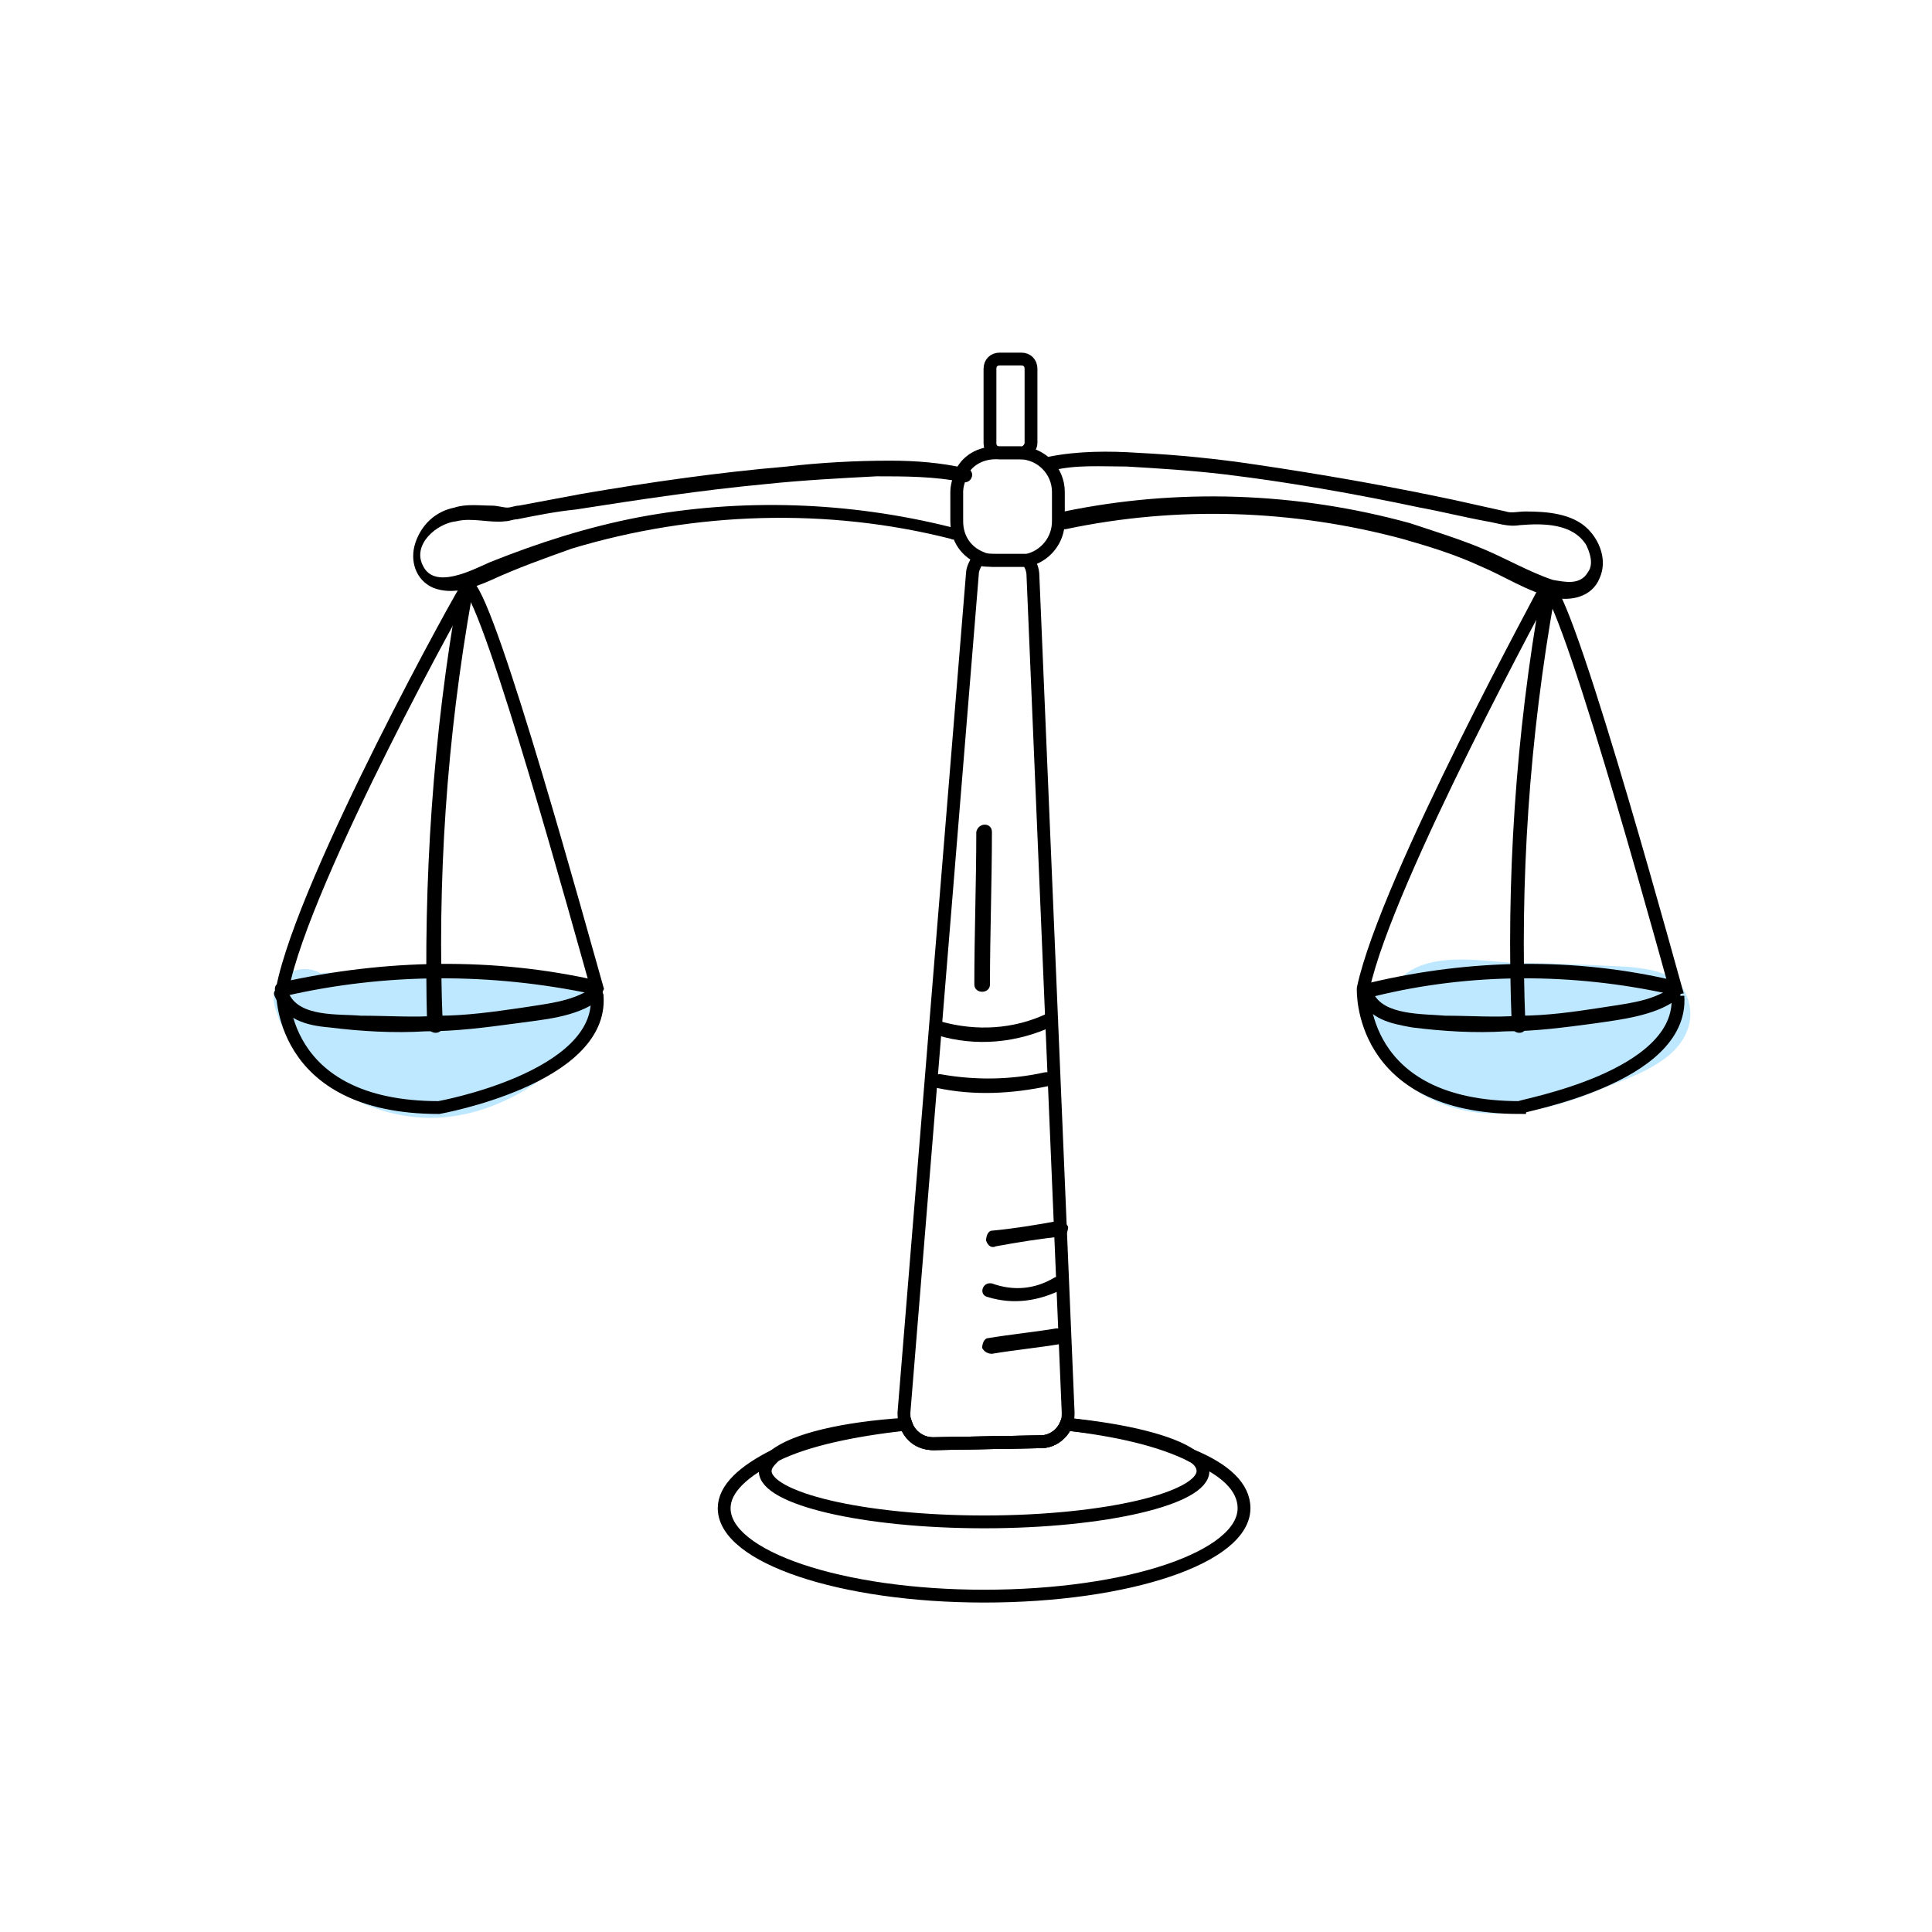
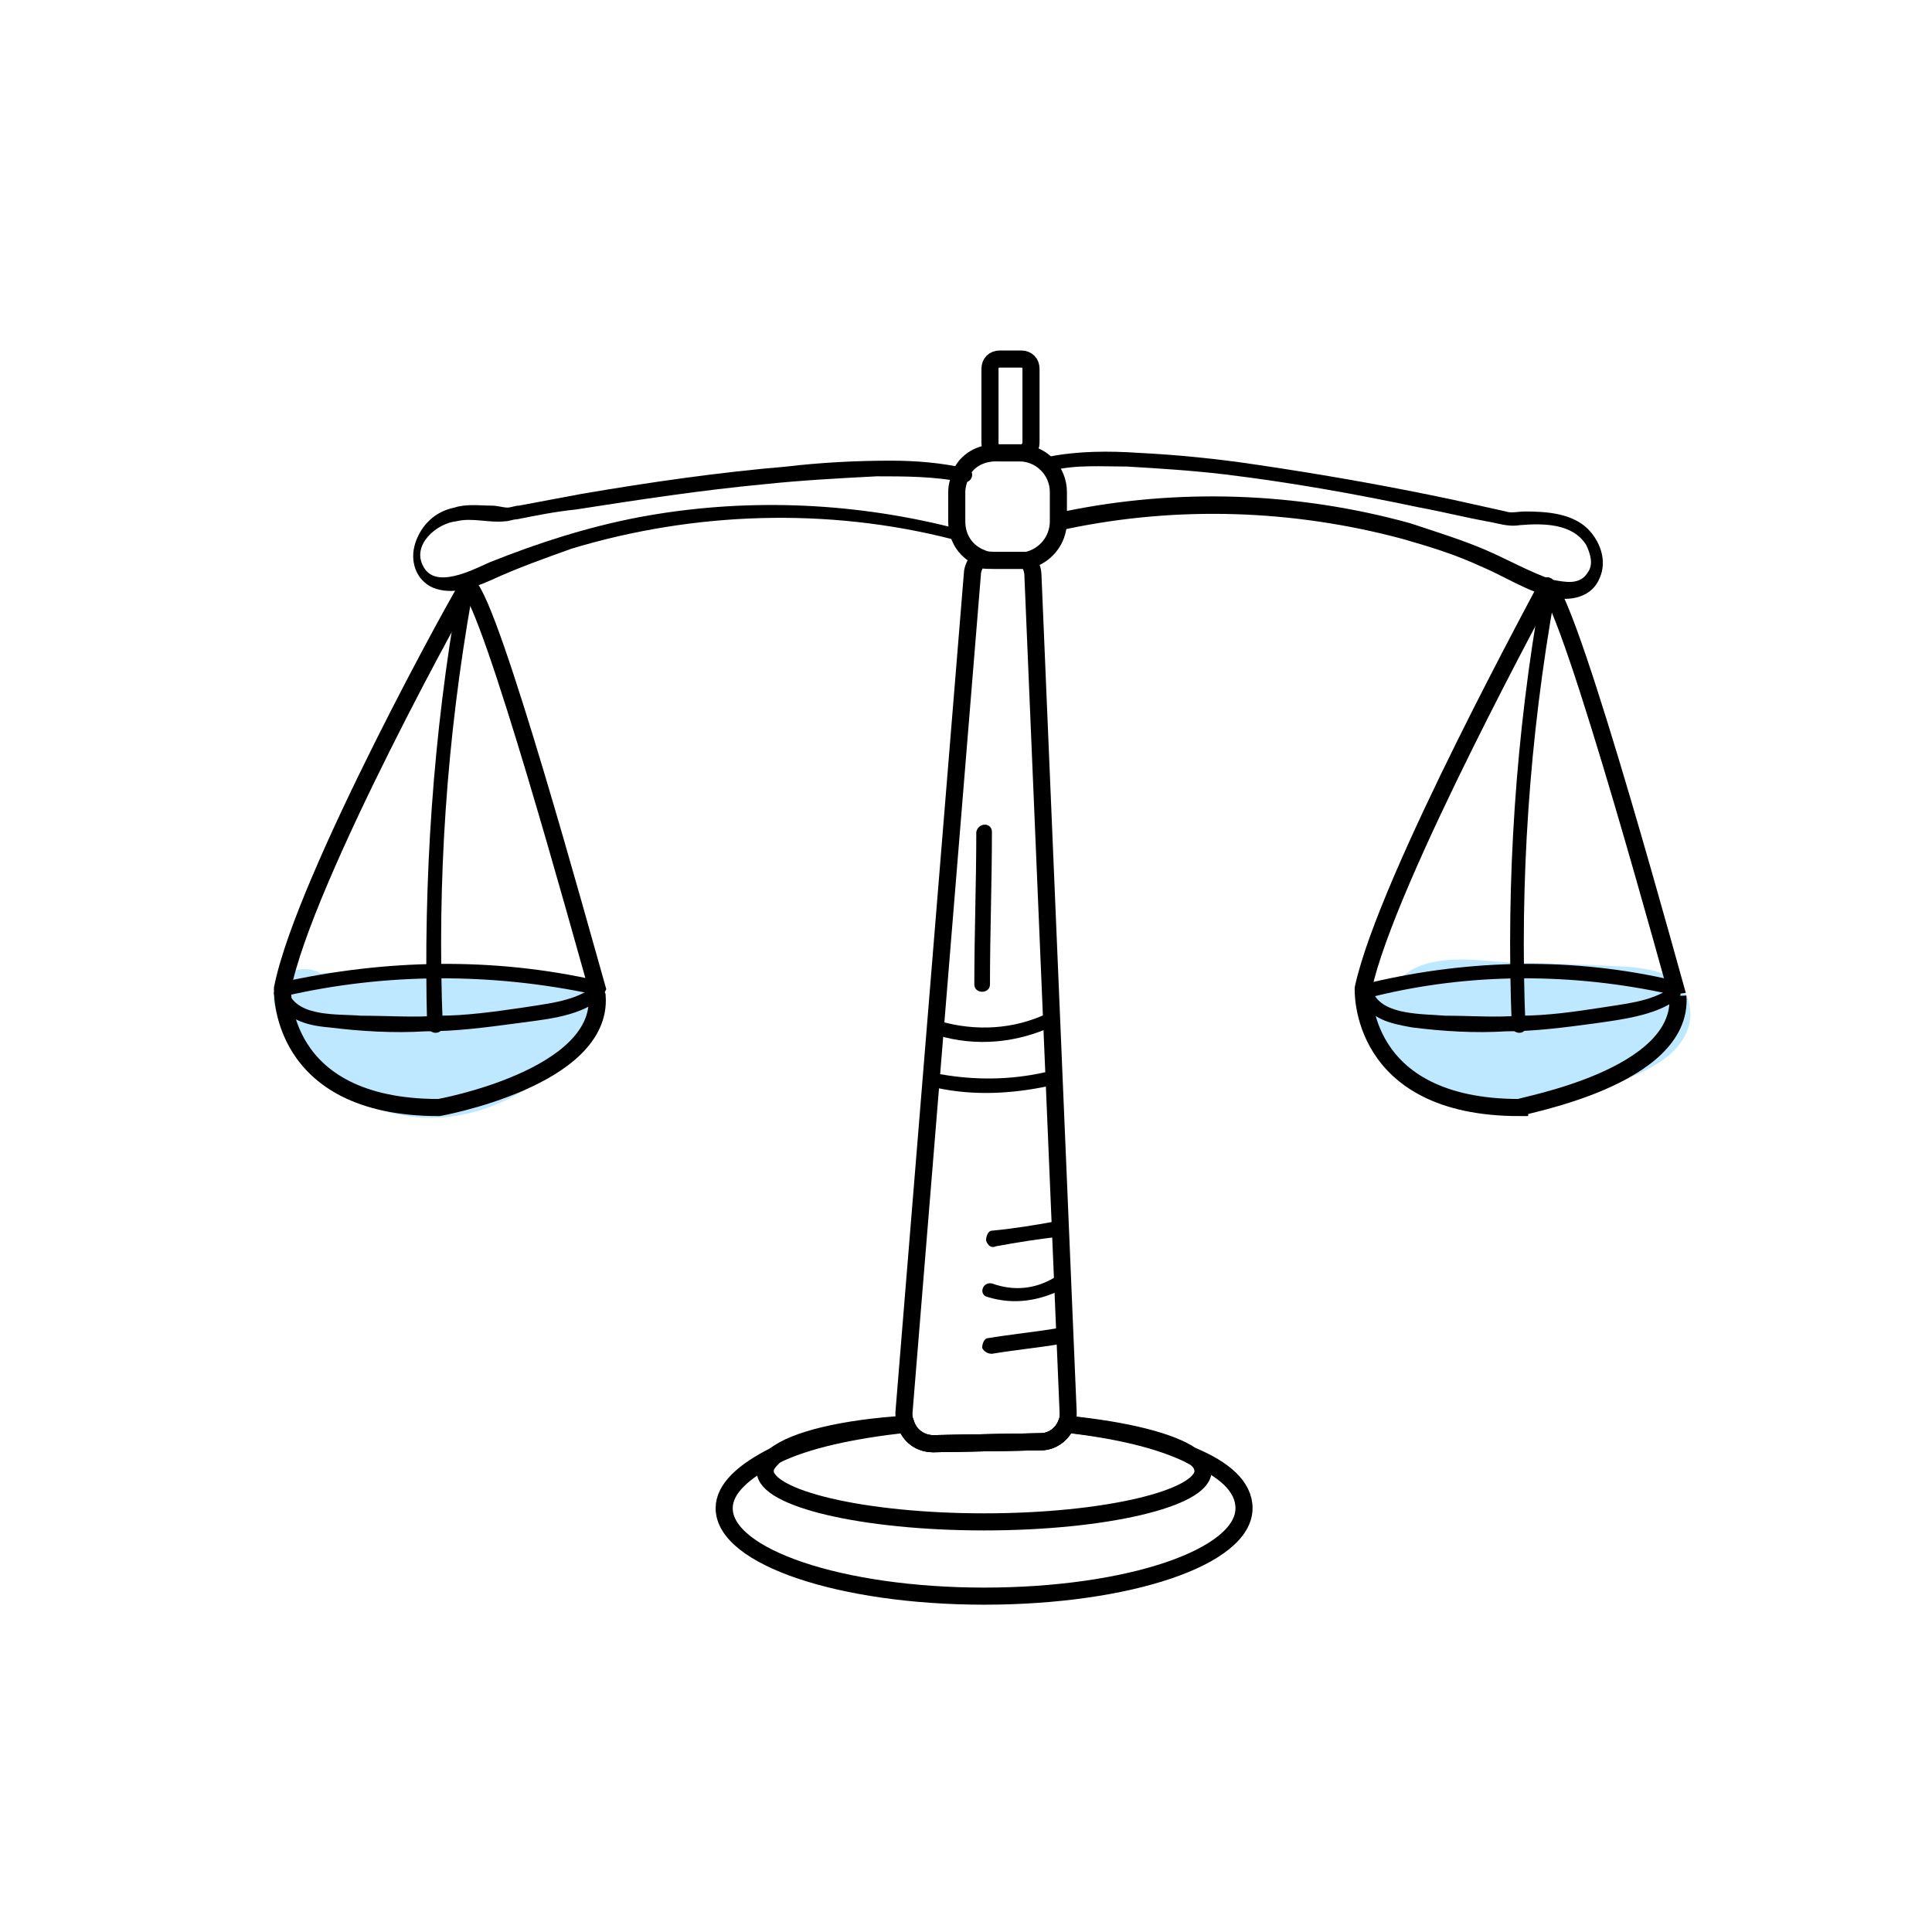
<svg xmlns="http://www.w3.org/2000/svg" width="113" height="113" viewBox="0 0 113 113" fill="none">
  <path d="M16.066 58.836C17.095 62.608 20.638 65.008 24.41 65.351C28.411 65.694 32.297 63.294 34.698 60.207C35.612 59.064 35.041 57.35 33.44 57.236C31.154 57.121 28.868 56.892 26.582 56.778C26.582 57.921 26.582 59.064 26.582 60.207C27.382 60.207 28.297 60.093 29.097 60.093C31.269 59.979 31.269 56.55 29.097 56.664C25.782 56.778 22.467 56.892 19.152 56.892C18.009 56.892 17.323 57.921 17.552 59.064C18.009 61.579 20.41 62.951 22.696 63.179C25.325 63.408 28.068 62.265 30.583 61.693C32.755 61.122 31.84 57.807 29.668 58.379C27.611 58.836 25.553 59.407 23.496 59.864C21.895 60.322 21.895 62.722 23.496 63.179C24.182 63.408 24.867 63.522 25.553 63.751C27.497 64.322 28.411 61.693 26.925 60.665C26.811 60.55 26.696 60.55 26.696 60.436C26.011 59.864 24.982 59.75 24.296 60.436C23.724 61.008 23.61 62.265 24.296 62.836C24.639 63.065 24.982 63.408 25.325 63.637C25.782 62.608 26.239 61.579 26.696 60.55C26.011 60.322 25.325 60.207 24.639 59.979C24.639 61.122 24.639 62.151 24.639 63.294C26.696 62.836 28.754 62.265 30.811 61.808C30.468 60.665 30.24 59.636 29.897 58.493C27.954 58.95 26.011 59.75 24.067 59.864C22.81 59.979 21.21 59.75 20.981 58.264C20.41 58.95 19.838 59.75 19.381 60.436C22.696 60.322 26.011 60.207 29.325 60.207C29.325 59.064 29.325 57.921 29.325 56.778C28.525 56.778 27.611 56.892 26.811 56.892C24.639 57.007 24.639 60.207 26.811 60.322C29.097 60.436 31.383 60.665 33.669 60.779C33.212 59.75 32.869 58.836 32.412 57.807C30.583 60.093 27.954 62.036 24.982 61.922C22.581 61.922 20.181 60.322 19.495 57.921C18.809 55.749 15.494 56.664 16.066 58.836Z" fill="#BEE8FF" />
  <path d="M79.849 58.95C80.192 62.95 84.078 65.351 87.965 65.122C90.022 65.008 91.965 64.436 93.794 63.636C95.509 62.95 98.023 62.15 98.709 60.207C99.052 59.293 98.824 58.15 98.138 57.464C97.338 56.778 96.309 56.664 95.28 56.549C92.994 56.435 90.822 56.321 88.536 56.321C86.707 56.206 84.192 55.749 82.478 56.778C80.649 57.921 80.077 60.436 81.792 61.922C83.392 63.293 86.021 62.95 87.965 62.836C90.365 62.608 92.651 62.15 94.937 61.464C96.766 60.893 96.423 58.15 94.48 58.15C91.394 58.035 88.307 58.035 85.221 57.921C83.049 57.921 83.049 61.35 85.221 61.35C88.307 61.464 91.394 61.464 94.48 61.579C94.366 60.436 94.137 59.293 94.023 58.264C91.279 59.178 88.422 59.636 85.45 59.636C84.878 59.636 84.535 59.636 84.078 59.521C84.192 59.521 83.964 59.521 84.078 59.521C83.964 59.636 84.078 59.407 84.078 59.521C84.078 59.636 84.192 59.978 84.192 59.864L85.221 59.75C86.021 59.75 86.822 59.75 87.622 59.864C89.108 59.978 90.708 59.978 92.194 60.093C92.88 60.093 93.68 60.093 94.366 60.207C94.823 60.207 95.166 60.207 95.623 60.207C95.737 60.207 95.966 60.207 95.966 60.207C95.852 59.864 95.737 59.636 95.623 59.293C95.623 59.178 95.737 59.178 95.737 59.064C95.737 59.064 95.623 59.178 95.509 59.293C95.28 59.407 95.052 59.636 94.709 59.75C94.137 60.093 93.451 60.321 92.765 60.664C91.508 61.236 90.136 61.693 88.765 61.922C86.822 62.264 83.507 61.579 83.392 59.178C83.278 58.264 82.707 57.464 81.678 57.464C80.649 57.235 79.734 58.035 79.849 58.95Z" fill="#BEE8FF" />
-   <path d="M34.926 58.264C35.269 63.064 25.668 64.779 25.668 64.779C16.18 64.779 16.523 57.806 16.523 57.806C17.78 51.405 27.268 34.259 27.382 34.259C28.754 35.402 34.012 54.606 34.926 57.806C34.812 58.035 34.926 58.264 34.926 58.264Z" stroke="black" stroke-width="0.75" stroke-miterlimit="10" />
+   <path d="M34.926 58.264C35.269 63.064 25.668 64.779 25.668 64.779C16.18 64.779 16.523 57.806 16.523 57.806C17.78 51.405 27.268 34.259 27.382 34.259C28.754 35.402 34.012 54.606 34.926 57.806C34.812 58.035 34.926 58.264 34.926 58.264Z" stroke="black" strokeWidth="0.75" stroke-miterlimit="10" />
  <path d="M34.926 57.349C28.868 55.978 22.581 56.092 16.409 57.464C15.837 57.578 16.066 58.378 16.637 58.264C22.581 56.892 28.754 56.892 34.698 58.15C35.269 58.264 35.498 57.464 34.926 57.349Z" fill="black" />
  <path d="M34.583 57.806C33.44 58.606 31.84 58.721 30.468 58.949C28.868 59.178 27.268 59.407 25.668 59.407C24.181 59.521 22.695 59.407 21.095 59.407C19.838 59.292 17.438 59.521 16.866 58.035C16.637 57.578 15.837 57.806 16.066 58.264C16.637 59.635 17.895 59.978 19.266 60.093C21.095 60.321 23.038 60.435 24.867 60.321C26.696 60.321 28.411 60.093 30.125 59.864C31.726 59.635 33.669 59.521 35.041 58.492C35.498 58.264 35.041 57.464 34.583 57.806Z" fill="black" />
  <path d="M25.896 59.978C25.553 51.52 26.125 43.175 27.611 34.831C27.725 34.26 26.925 34.031 26.81 34.602C25.324 42.947 24.753 51.52 24.982 59.978C25.096 60.55 25.896 60.55 25.896 59.978Z" fill="black" />
-   <path d="M79.734 57.806C79.734 57.806 79.392 64.779 88.879 64.779C88.879 64.665 98.481 63.064 98.138 58.264C98.138 58.378 91.965 35.517 90.479 34.259C90.594 34.145 81.106 51.405 79.734 57.806Z" stroke="black" stroke-width="0.75" stroke-miterlimit="10" />
+   <path d="M79.734 57.806C79.734 57.806 79.392 64.779 88.879 64.779C88.879 64.665 98.481 63.064 98.138 58.264C98.138 58.378 91.965 35.517 90.479 34.259C90.594 34.145 81.106 51.405 79.734 57.806Z" stroke="black" strokeWidth="0.75" stroke-miterlimit="10" />
  <path d="M80.42 58.264C86.021 56.892 91.965 56.892 97.68 58.15C98.252 58.264 98.48 57.464 97.909 57.349C92.079 55.978 86.021 56.092 80.191 57.464C79.62 57.578 79.849 58.378 80.42 58.264Z" fill="black" />
  <path d="M97.68 57.806C96.537 58.606 94.937 58.721 93.565 58.949C92.079 59.178 90.479 59.407 88.879 59.407C87.393 59.521 86.021 59.407 84.535 59.407C83.278 59.292 80.877 59.407 80.306 58.035C80.077 57.578 79.277 57.692 79.506 58.264C80.077 59.635 81.335 59.864 82.592 60.093C84.421 60.321 86.25 60.435 88.079 60.321C89.793 60.321 91.508 60.093 93.222 59.864C94.823 59.635 96.766 59.407 98.023 58.492C98.595 58.264 98.138 57.464 97.68 57.806Z" fill="black" />
  <path d="M89.221 59.978C88.878 51.52 89.45 43.175 90.936 34.831C91.05 34.26 90.25 34.031 90.136 34.602C88.65 42.947 88.078 51.52 88.421 59.978C88.421 60.55 89.336 60.55 89.221 59.978Z" fill="black" />
-   <path d="M62.474 82.611C62.474 82.84 62.474 83.069 62.359 83.297C62.131 83.869 61.559 84.326 60.873 84.326L54.587 84.44C53.901 84.44 53.215 83.983 52.986 83.297C52.872 83.069 52.872 82.84 52.872 82.611L56.873 33.574C56.873 33.231 57.101 32.888 57.216 32.66C57.444 32.774 57.673 32.774 58.016 32.774H59.616C59.73 32.774 59.845 32.774 60.073 32.774C60.302 33.003 60.416 33.346 60.416 33.688L62.474 82.611Z" stroke="black" stroke-width="0.75" stroke-miterlimit="10" />
-   <path d="M70.361 86.041C70.361 87.641 64.646 89.013 57.559 89.013C50.472 89.013 44.756 87.641 44.756 86.041C44.756 85.698 44.985 85.469 45.328 85.126C46.471 84.212 49.329 83.526 52.986 83.297C53.215 83.983 53.786 84.44 54.587 84.44L60.873 84.326C61.559 84.326 62.131 83.869 62.359 83.297C65.903 83.64 68.532 84.326 69.675 85.126C70.132 85.355 70.361 85.698 70.361 86.041Z" stroke="black" stroke-width="0.75" stroke-miterlimit="10" />
-   <path d="M72.761 88.213C72.761 91.07 66.017 93.356 57.559 93.356C49.214 93.356 42.356 91.07 42.356 88.213C42.356 87.07 43.499 86.041 45.328 85.126C47.157 84.212 49.9 83.64 52.986 83.297C53.215 83.983 53.786 84.44 54.587 84.44L60.873 84.326C61.559 84.326 62.131 83.869 62.359 83.297C65.331 83.64 67.846 84.212 69.675 85.126C71.618 85.926 72.761 86.955 72.761 88.213Z" stroke="black" stroke-width="0.75" stroke-miterlimit="10" />
+   <path d="M62.474 82.611C62.474 82.84 62.474 83.069 62.359 83.297C62.131 83.869 61.559 84.326 60.873 84.326L54.587 84.44C53.901 84.44 53.215 83.983 52.986 83.297C52.872 83.069 52.872 82.84 52.872 82.611L56.873 33.574C56.873 33.231 57.101 32.888 57.216 32.66C57.444 32.774 57.673 32.774 58.016 32.774H59.616C59.73 32.774 59.845 32.774 60.073 32.774C60.302 33.003 60.416 33.346 60.416 33.688L62.474 82.611Z" stroke="black" strokeWidth="0.75" stroke-miterlimit="10" />
+   <path d="M70.361 86.041C70.361 87.641 64.646 89.013 57.559 89.013C50.472 89.013 44.756 87.641 44.756 86.041C44.756 85.698 44.985 85.469 45.328 85.126C46.471 84.212 49.329 83.526 52.986 83.297C53.215 83.983 53.786 84.44 54.587 84.44L60.873 84.326C61.559 84.326 62.131 83.869 62.359 83.297C65.903 83.64 68.532 84.326 69.675 85.126C70.132 85.355 70.361 85.698 70.361 86.041Z" stroke="black" strokeWidth="0.75" stroke-miterlimit="10" />
+   <path d="M72.761 88.213C72.761 91.07 66.017 93.356 57.559 93.356C49.214 93.356 42.356 91.07 42.356 88.213C42.356 87.07 43.499 86.041 45.328 85.126C47.157 84.212 49.9 83.64 52.986 83.297C53.215 83.983 53.786 84.44 54.587 84.44L60.873 84.326C61.559 84.326 62.131 83.869 62.359 83.297C65.331 83.64 67.846 84.212 69.675 85.126C71.618 85.926 72.761 86.955 72.761 88.213Z" stroke="black" strokeWidth="0.75" stroke-miterlimit="10" />
  <path d="M61.217 59.292C59.274 60.207 57.102 60.321 55.044 59.749C54.473 59.635 54.244 60.435 54.816 60.55C57.102 61.235 59.502 61.007 61.674 59.978C62.132 59.749 61.789 59.063 61.217 59.292Z" fill="black" />
  <path d="M54.816 63.636C56.987 64.093 59.159 63.978 61.331 63.521C61.903 63.407 61.674 62.607 61.102 62.721C59.045 63.178 56.987 63.178 55.044 62.835C54.587 62.721 54.358 63.521 54.816 63.636Z" fill="black" />
  <path d="M58.245 72.895C59.502 72.666 60.874 72.437 62.131 72.323C62.36 72.323 62.474 71.98 62.474 71.752C62.36 71.523 62.131 71.409 61.902 71.409C60.645 71.637 59.273 71.866 58.016 71.98C57.787 71.98 57.673 72.323 57.673 72.552C57.787 72.895 58.016 73.009 58.245 72.895Z" fill="black" />
  <path d="M61.674 74.723C60.531 75.409 59.273 75.523 58.016 75.066C57.444 74.952 57.216 75.752 57.787 75.866C59.273 76.323 60.759 76.095 62.131 75.409C62.588 75.18 62.131 74.495 61.674 74.723Z" fill="black" />
  <path d="M61.788 77.695C60.417 77.924 59.159 78.038 57.788 78.267C57.559 78.267 57.445 78.61 57.445 78.838C57.559 79.067 57.788 79.181 58.016 79.181C59.388 78.953 60.645 78.838 62.017 78.61C62.246 78.61 62.36 78.267 62.36 78.038C62.246 77.81 62.017 77.695 61.788 77.695Z" fill="black" />
  <path d="M57.902 57.578C57.902 54.606 58.016 51.634 58.016 48.662C58.016 48.09 57.216 48.09 57.102 48.662C57.102 51.634 56.987 54.606 56.987 57.578C56.987 58.149 57.902 58.149 57.902 57.578Z" fill="black" />
-   <path d="M61.903 28.772V30.487C61.903 31.63 61.102 32.544 60.074 32.773C59.959 32.773 59.845 32.773 59.617 32.773H58.245C58.016 32.773 57.673 32.773 57.445 32.659C56.53 32.316 55.959 31.516 55.959 30.487V28.772C55.959 28.43 56.073 28.087 56.187 27.744C56.53 26.944 57.33 26.486 58.245 26.486H59.617C60.874 26.486 61.903 27.515 61.903 28.772Z" stroke="black" stroke-width="0.75" stroke-miterlimit="10" />
-   <path d="M59.731 26.487H58.473C58.13 26.487 57.902 26.258 57.902 25.915V21.572C57.902 21.229 58.13 21 58.473 21H59.731C60.074 21 60.302 21.229 60.302 21.572V25.915C60.302 26.144 60.074 26.487 59.731 26.487Z" stroke="black" stroke-width="0.75" stroke-miterlimit="10" />
+   <path d="M61.903 28.772V30.487C61.903 31.63 61.102 32.544 60.074 32.773C59.959 32.773 59.845 32.773 59.617 32.773H58.245C58.016 32.773 57.673 32.773 57.445 32.659C56.53 32.316 55.959 31.516 55.959 30.487V28.772C55.959 28.43 56.073 28.087 56.187 27.744C56.53 26.944 57.33 26.486 58.245 26.486H59.617C60.874 26.486 61.903 27.515 61.903 28.772Z" stroke="black" strokeWidth="0.75" stroke-miterlimit="10" />
+   <path d="M59.731 26.487H58.473C58.13 26.487 57.902 26.258 57.902 25.915V21.572C57.902 21.229 58.13 21 58.473 21H59.731C60.074 21 60.302 21.229 60.302 21.572V25.915C60.302 26.144 60.074 26.487 59.731 26.487Z" stroke="black" strokeWidth="0.75" stroke-miterlimit="10" />
  <path d="M55.616 30.831C49.672 29.345 43.385 29.116 37.327 30.259C34.355 30.831 31.497 31.745 28.64 32.888C27.611 33.346 25.439 34.489 24.753 33.117C24.067 31.86 25.553 30.602 26.696 30.488C27.611 30.259 28.64 30.602 29.554 30.488C29.782 30.488 30.011 30.373 30.24 30.373C31.383 30.145 32.526 29.916 33.669 29.802C37.327 29.23 41.099 28.659 44.757 28.316C46.928 28.087 49.1 27.973 51.272 27.859C52.872 27.859 54.701 27.859 56.301 28.202C56.873 28.316 57.102 27.516 56.53 27.402C55.044 27.059 53.558 26.944 52.072 26.944C50.015 26.944 47.957 27.059 46.014 27.287C42.013 27.63 38.013 28.202 34.012 28.887C32.755 29.116 31.611 29.345 30.354 29.573C30.125 29.573 29.897 29.688 29.668 29.688C29.44 29.688 29.097 29.573 28.754 29.573C28.068 29.573 27.268 29.459 26.582 29.688C25.439 29.916 24.639 30.716 24.296 31.745C23.953 32.774 24.296 33.917 25.325 34.374C26.468 34.831 27.725 34.374 28.754 33.917C30.24 33.231 31.84 32.66 33.44 32.088C40.642 29.916 48.414 29.688 55.616 31.517C55.959 31.745 56.187 30.945 55.616 30.831Z" fill="black" />
  <path d="M62.36 30.945C68.875 29.573 75.619 29.802 82.02 31.516C83.621 31.974 85.107 32.431 86.593 33.117C87.964 33.688 89.336 34.602 90.822 34.946C91.851 35.174 93.108 34.946 93.565 33.802C94.022 32.774 93.565 31.631 92.879 30.945C91.965 30.03 90.479 29.916 89.222 29.916C88.764 29.916 88.422 30.03 88.079 29.916C87.05 29.687 86.021 29.459 84.992 29.23C81.22 28.43 77.334 27.744 73.448 27.173C71.161 26.83 68.875 26.601 66.589 26.487C64.874 26.372 63.046 26.372 61.331 26.715C60.76 26.83 60.988 27.63 61.56 27.516C62.931 27.173 64.417 27.287 65.903 27.287C67.847 27.401 69.675 27.516 71.619 27.744C75.391 28.201 79.277 28.887 83.049 29.687C84.306 29.916 85.678 30.259 86.936 30.488C87.621 30.602 88.193 30.83 88.879 30.716C90.25 30.602 91.965 30.602 92.765 31.859C92.994 32.316 93.222 33.002 92.879 33.459C92.422 34.26 91.508 34.031 90.822 33.917C89.45 33.459 88.079 32.659 86.707 32.088C85.335 31.516 83.849 31.059 82.478 30.602C75.848 28.773 68.875 28.544 62.245 29.916C61.674 30.259 61.903 31.059 62.36 30.945Z" fill="black" />
</svg>
